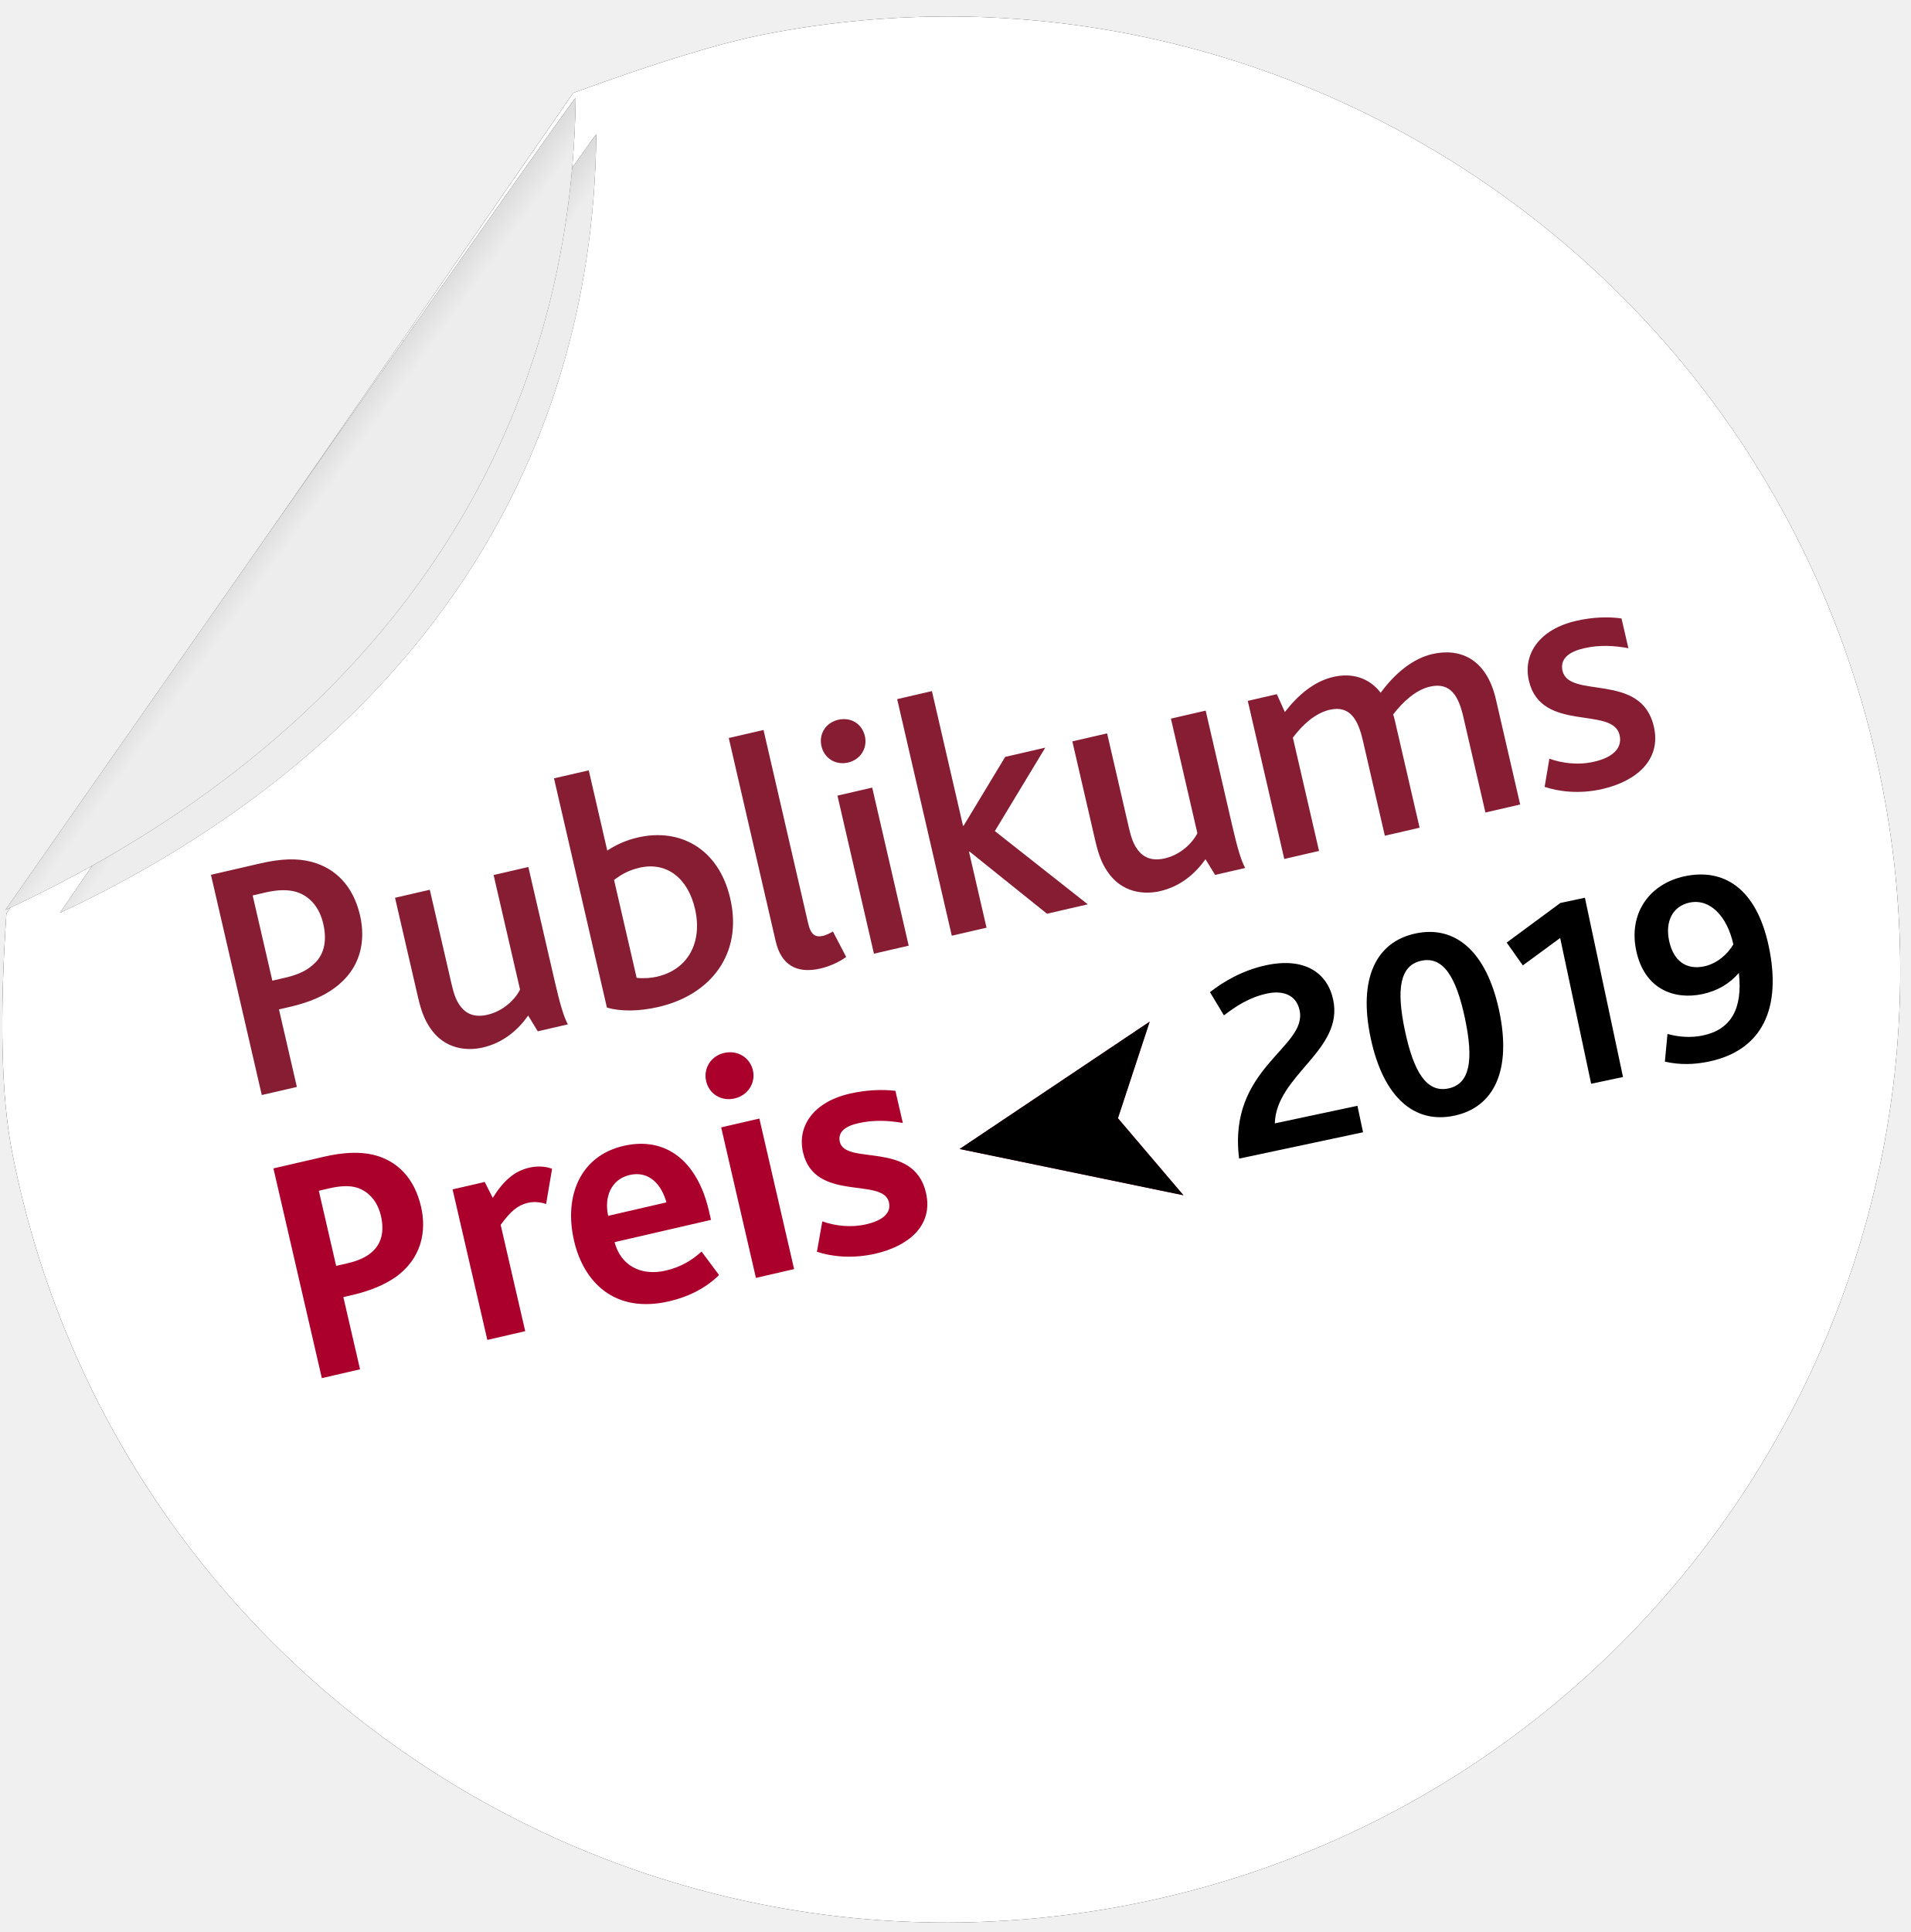
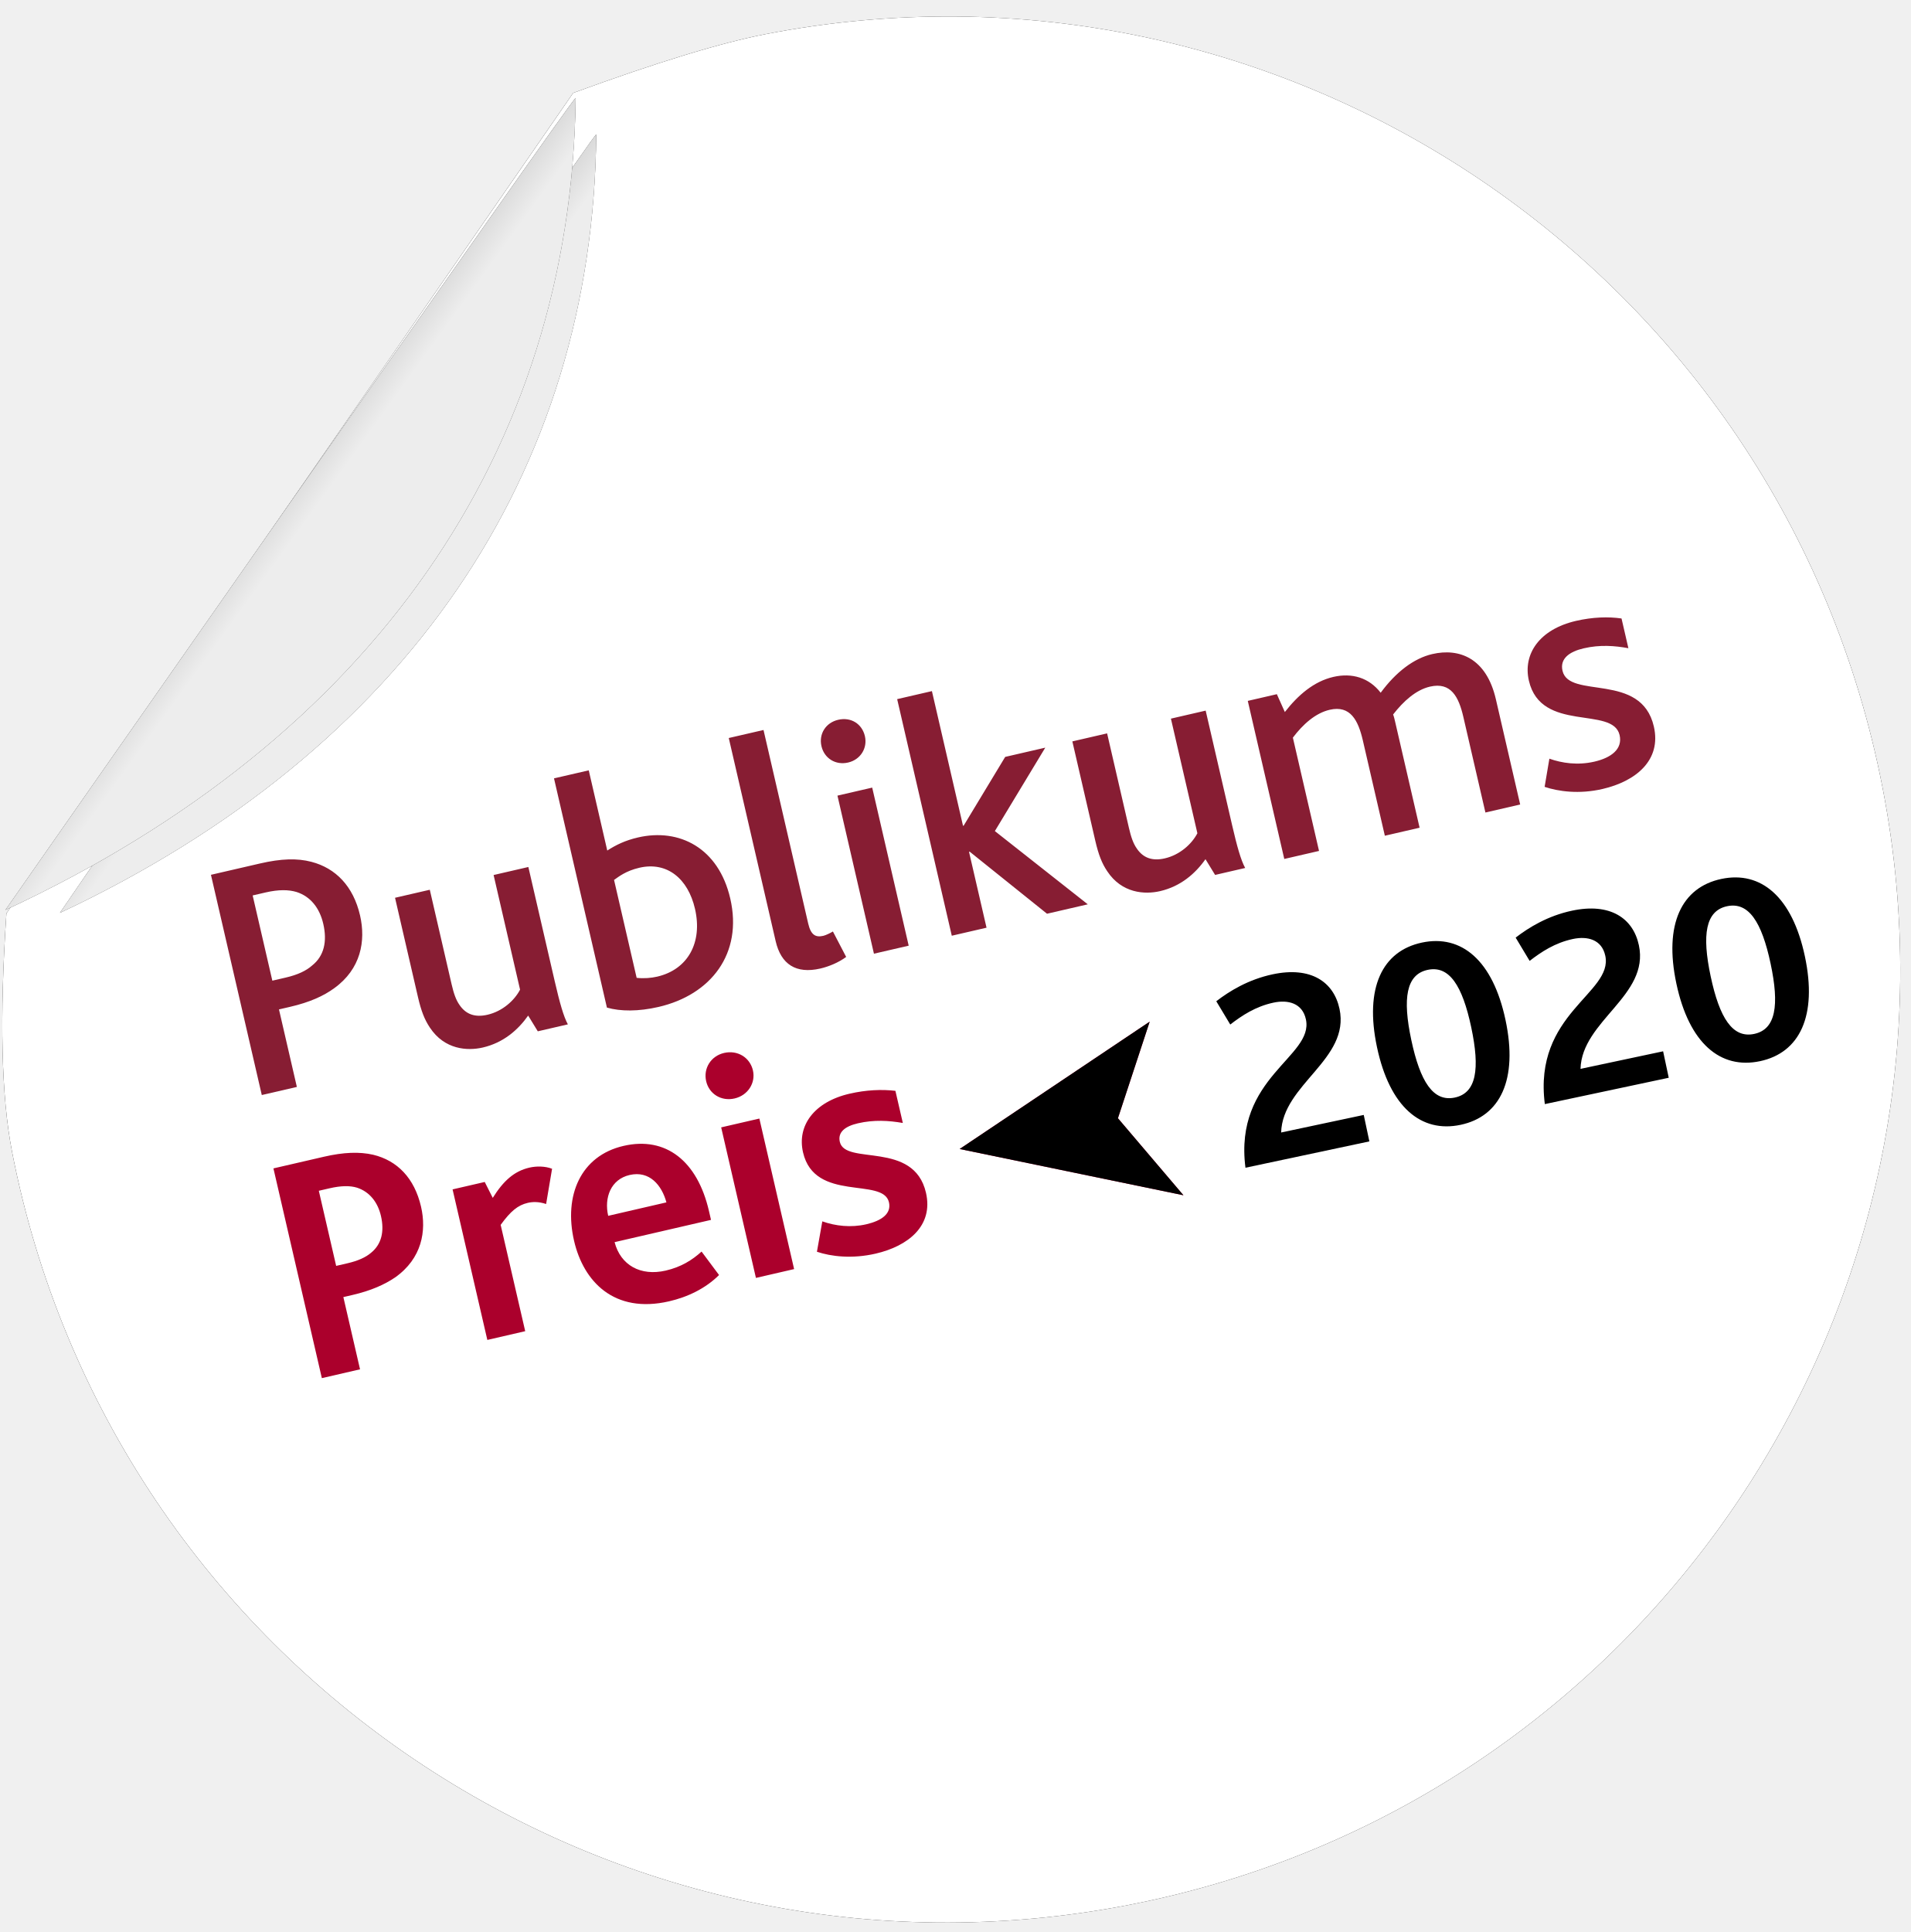
<svg xmlns="http://www.w3.org/2000/svg" width="90px" height="91px" viewBox="0 0 90 91" version="1.1">
  <defs>
    <linearGradient x1="54.554%" y1="50%" x2="32.385%" y2="28.721%" id="linearGradient-1">
      <stop stop-color="#FFFFFF" stop-opacity="0.5" offset="0%" />
      <stop stop-color="#000000" stop-opacity="0.5" offset="100%" />
    </linearGradient>
    <linearGradient x1="54.455%" y1="50%" x2="32.77%" y2="27.37%" id="linearGradient-2">
      <stop stop-color="#FFFFFF" stop-opacity="0.5" offset="0%" />
      <stop stop-color="#000000" stop-opacity="0.5" offset="100%" />
    </linearGradient>
    <linearGradient x1="54.554%" y1="50%" x2="32.385%" y2="29.883%" id="linearGradient-3">
      <stop stop-color="#FFFFFF" stop-opacity="0.5" offset="0%" />
      <stop stop-color="#000000" stop-opacity="0.5" offset="100%" />
    </linearGradient>
    <linearGradient x1="54.455%" y1="50%" x2="32.77%" y2="27.37%" id="linearGradient-4">
      <stop stop-color="#FFFFFF" stop-opacity="0.5" offset="0%" />
      <stop stop-color="#000000" stop-opacity="0.5" offset="100%" />
    </linearGradient>
  </defs>
-   <g id="Page-1" stroke="none" stroke-width="1" fill="none" fill-rule="evenodd">
+   <g id="image-upload" stroke="none" stroke-width="1" fill="none" fill-rule="evenodd">
    <g id="badge_audience" transform="translate(-8, -7)" fill-rule="nonzero">
      <g id="Group" transform="translate(52.75963, 52.75963) rotate(-11) translate(-52.75963, -52.75963) translate(7.759628, 7.759628)">
-         <g id="Group-7" transform="translate(0, 0)">
+         <g id="Group-7">
          <g id="Oval-4">
            <g id="path-1-link" fill="#000000">
              <path d="M44.882,89.763 C69.669,89.763 89.763,69.669 89.763,44.882 C89.763,20.094 69.669,0 44.882,0 C42.727,0 39.587,0.33 35.461,0.99 L1.882,33.828 C0.627,38.568 0,42.253 0,44.882 C0,69.669 20.094,89.763 44.882,89.763 Z" id="path-1" />
            </g>
            <g id="path-1-link" fill="#FFFFFF">
              <path d="M44.882,89.763 C69.669,89.763 89.763,69.669 89.763,44.882 C89.763,20.094 69.669,0 44.882,0 C42.727,0 39.587,0.33 35.461,0.99 L1.882,33.828 C0.627,38.568 0,42.253 0,44.882 C0,69.669 20.094,89.763 44.882,89.763 Z" id="path-1" />
            </g>
          </g>
          <g id="Oval-4-Copy" transform="translate(4, 3)">
            <g id="path-4-link" fill="#000000">
              <path d="M0.363,31.285 C17.851,26.868 28.966,15.757 32.155,0.118 C32.201,-0.112 0.363,31.285 0.363,31.285 Z" id="path-4" />
            </g>
            <g id="path-4-link" fill="#DBDBDB">
              <path d="M0.363,31.285 C17.851,26.868 28.966,15.757 32.155,0.118 C32.201,-0.112 0.363,31.285 0.363,31.285 Z" id="path-4" />
            </g>
            <g id="path-4-link" fill="url(#linearGradient-2)">
              <path d="M0.363,31.285 C17.851,26.868 28.966,15.757 32.155,0.118 C32.201,-0.112 0.363,31.285 0.363,31.285 Z" id="path-4" />
            </g>
          </g>
          <g id="Oval-4-Copy-2" transform="translate(1, 1)">
            <g id="path-6-link" fill="#000000">
              <path d="M0.87,32.661 C19.386,28.068 31.155,16.512 34.531,0.248 C34.581,0.009 0.87,32.661 0.87,32.661 Z" id="path-6" />
            </g>
            <g id="path-6-link" fill="#DBDBDB">
              <path d="M0.87,32.661 C19.386,28.068 31.155,16.512 34.531,0.248 C34.581,0.009 0.87,32.661 0.87,32.661 Z" id="path-6" />
            </g>
            <g id="path-6-link" fill="url(#linearGradient-4)">
              <path d="M0.87,32.661 C19.386,28.068 31.155,16.512 34.531,0.248 C34.581,0.009 0.87,32.661 0.87,32.661 Z" id="path-6" />
            </g>
          </g>
        </g>
-         <path d="M56.602,56.017 C56.953,51.714 60.84,51.584 60.84,49.777 C60.84,48.984 60.203,48.685 59.514,48.685 C58.643,48.685 57.928,48.971 57.304,49.27 L56.888,48.061 C57.59,47.723 58.578,47.372 59.748,47.372 C61.594,47.372 62.491,48.321 62.491,49.621 C62.491,52.052 59.124,52.533 58.591,54.743 L62.569,54.743 L62.569,56.017 L56.602,56.017 Z M66.937,56.147 C65.026,56.147 63.843,54.626 63.843,51.753 C63.843,48.893 65.026,47.372 66.937,47.372 C68.848,47.372 70.031,48.893 70.031,51.753 C70.031,54.626 68.848,56.147 66.937,56.147 Z M66.937,54.834 C67.977,54.834 68.38,53.768 68.38,51.753 C68.38,49.751 67.977,48.685 66.937,48.685 C65.897,48.685 65.494,49.751 65.494,51.753 C65.494,53.768 65.897,54.834 66.937,54.834 Z M73.554,56.017 L73.554,48.997 L71.565,49.894 L71.045,48.685 L73.905,47.385 L75.088,47.385 L75.088,56.017 L73.554,56.017 Z M79.209,56.147 C78.494,56.147 77.805,56.017 77.168,55.718 L77.558,54.47 C78.039,54.717 78.598,54.886 79.183,54.886 C80.522,54.886 81.276,54.054 81.445,52.364 L81.432,52.364 C80.925,52.754 80.288,52.975 79.56,52.975 C78.195,52.975 76.934,52.182 76.934,50.323 C76.934,48.542 78.182,47.372 79.898,47.372 C81.757,47.372 83.083,48.607 83.083,51.415 C83.083,54.392 81.783,56.147 79.209,56.147 Z M79.911,51.714 C80.548,51.714 81.133,51.363 81.471,50.986 C81.458,49.608 80.834,48.633 79.859,48.633 C79.053,48.633 78.546,49.257 78.546,50.193 C78.546,51.155 79.04,51.714 79.911,51.714 Z" id="2019" fill="#000000" transform="translate(69.84213, 51.75977) rotate(-1) translate(-69.84213, -51.75977) " />
+         <path d="M62.779,56.484 L62.779,55.21 L58.801,55.21 C59.334,53 62.701,52.519 62.701,50.088 C62.701,48.788 61.804,47.839 59.958,47.839 C58.788,47.839 57.8,48.19 57.098,48.528 L57.514,49.737 C58.138,49.438 58.853,49.152 59.724,49.152 C60.413,49.152 61.05,49.451 61.05,50.244 C61.05,52.051 57.163,52.181 56.812,56.484 L62.779,56.484 Z M67.147,56.614 C69.058,56.614 70.241,55.093 70.241,52.22 C70.241,49.36 69.058,47.839 67.147,47.839 C65.236,47.839 64.053,49.36 64.053,52.22 C64.053,55.093 65.236,56.614 67.147,56.614 Z M67.147,55.301 C66.107,55.301 65.704,54.235 65.704,52.22 C65.704,50.218 66.107,49.152 67.147,49.152 C68.187,49.152 68.59,50.218 68.59,52.22 C68.59,54.235 68.187,55.301 67.147,55.301 Z M77.196,56.484 L77.196,55.21 L73.218,55.21 C73.751,53 77.118,52.519 77.118,50.088 C77.118,48.788 76.221,47.839 74.375,47.839 C73.205,47.839 72.217,48.19 71.515,48.528 L71.931,49.737 C72.555,49.438 73.27,49.152 74.141,49.152 C74.83,49.152 75.467,49.451 75.467,50.244 C75.467,52.051 71.58,52.181 71.229,56.484 L77.196,56.484 Z M81.564,56.614 C83.475,56.614 84.658,55.093 84.658,52.22 C84.658,49.36 83.475,47.839 81.564,47.839 C79.653,47.839 78.47,49.36 78.47,52.22 C78.47,55.093 79.653,56.614 81.564,56.614 Z M81.564,55.301 C80.524,55.301 80.121,54.235 80.121,52.22 C80.121,50.218 80.524,49.152 81.564,49.152 C82.604,49.152 83.007,50.218 83.007,52.22 C83.007,54.235 82.604,55.301 81.564,55.301 Z" id="2020" fill="#000000" transform="translate(70.73502, 52.2262) rotate(-1) translate(-70.73502, -52.2262) " />
        <g id="Path-2" transform="translate(43, 49)">
          <g id="path-8-link" fill="#D8073D">
            <polygon id="path-8" points="0.841 4.291 10.773 8.441 8.436 4.291 10.773 0.111" />
          </g>
          <g id="path-8-link" fill="#000000">
            <polygon id="path-8" points="0.841 4.291 10.773 8.441 8.436 4.291 10.773 0.111" />
          </g>
        </g>
        <path d="M12.098,57.638 L12.098,47.499 L14.544,47.499 C15.483,47.499 16.221,47.638 16.821,47.93 C17.867,48.453 18.467,49.438 18.467,50.823 C18.467,51.992 17.96,53.207 16.529,53.792 C15.975,54.007 15.283,54.146 14.375,54.146 L13.944,54.146 L13.944,57.638 L12.098,57.638 Z M13.944,52.638 L14.498,52.638 C14.99,52.638 15.39,52.561 15.683,52.407 C16.252,52.13 16.529,51.576 16.529,50.823 C16.529,50.161 16.267,49.592 15.729,49.269 C15.436,49.099 15.021,49.007 14.467,49.007 L13.944,49.007 L13.944,52.638 Z M20.098,57.638 L21.929,57.638 L21.929,52.499 C22.529,51.976 22.929,51.776 23.406,51.776 C23.621,51.776 23.913,51.823 24.236,52.023 L24.883,50.469 C24.59,50.269 24.19,50.176 23.852,50.176 C23.113,50.176 22.513,50.515 21.852,51.176 L21.652,50.361 L20.098,50.361 L20.098,57.638 Z M28.852,57.792 C26.19,57.792 25.129,55.976 25.129,54.007 C25.129,51.823 26.329,50.176 28.406,50.176 C30.452,50.176 31.636,51.653 31.636,54.069 L31.636,54.499 L26.975,54.499 C27.006,55.623 27.806,56.346 29.021,56.346 C29.76,56.346 30.344,56.146 30.867,55.853 L31.421,57.115 C30.652,57.592 29.744,57.792 28.852,57.792 Z M26.96,53.223 L29.775,53.223 C29.744,52.392 29.344,51.576 28.375,51.576 C27.467,51.576 26.96,52.346 26.96,53.223 Z M33.083,57.638 L34.929,57.638 L34.929,50.361 L33.083,50.361 L33.083,57.638 Z M34.006,49.176 C34.652,49.176 35.144,48.684 35.144,48.084 C35.144,47.453 34.652,46.976 34.006,46.976 C33.36,46.976 32.883,47.469 32.883,48.084 C32.883,48.699 33.36,49.176 34.006,49.176 Z M36.16,57.084 C36.76,57.453 37.698,57.792 38.836,57.792 C40.406,57.792 41.79,57.13 41.79,55.53 C41.79,52.992 38.375,53.438 38.375,52.284 C38.375,51.807 38.79,51.623 39.406,51.623 C40.175,51.623 40.852,51.823 41.467,52.084 L41.467,50.53 C40.867,50.315 40.144,50.176 39.329,50.176 C37.621,50.176 36.575,51.084 36.575,52.376 C36.575,54.807 39.99,54.346 39.99,55.576 C39.99,56.13 39.452,56.346 38.713,56.346 C37.975,56.346 37.283,56.099 36.729,55.746 L36.16,57.084 Z" id="Preis" fill="#AB002C" transform="translate(26.94413, 52.38405) rotate(-2) translate(-26.94413, -52.38405) " />
        <path d="M11.84,43.344 L11.84,32.698 L14.214,32.698 C15.232,32.698 15.975,32.844 16.589,33.167 C17.639,33.716 18.253,34.734 18.253,36.139 C18.253,37.383 17.72,38.611 16.298,39.208 C15.733,39.451 15.022,39.596 14.069,39.596 L13.536,39.596 L13.536,43.344 L11.84,43.344 Z M13.536,38.207 L14.182,38.207 C14.764,38.207 15.2,38.11 15.523,37.932 C16.169,37.625 16.476,36.995 16.476,36.139 C16.476,35.38 16.185,34.75 15.587,34.394 C15.248,34.201 14.796,34.087 14.166,34.087 L13.536,34.087 L13.536,38.207 Z M22.485,43.505 C23.487,43.505 24.294,43.069 24.908,42.52 L25.183,43.344 L26.637,43.344 C26.524,42.94 26.491,42.277 26.491,41.227 L26.491,35.703 L24.811,35.703 L24.811,41.244 C24.44,41.68 23.777,42.051 23.051,42.051 C22.453,42.051 22.065,41.809 21.871,41.308 C21.758,41.034 21.726,40.711 21.726,40.274 L21.726,35.703 L20.046,35.703 L20.046,40.501 C20.046,41.179 20.111,41.615 20.272,42.035 C20.708,43.198 21.742,43.505 22.485,43.505 Z M30.982,43.505 C30.013,43.505 29.189,43.311 28.607,42.988 L28.607,31.907 L30.287,31.907 L30.287,35.784 C30.74,35.622 31.208,35.509 31.838,35.509 C33.825,35.509 35.424,36.834 35.424,39.289 C35.424,41.954 33.518,43.505 30.982,43.505 Z M31.241,42.1 C32.727,42.1 33.696,41.017 33.696,39.386 C33.696,37.932 32.921,36.914 31.58,36.914 C30.917,36.914 30.53,37.108 30.287,37.205 L30.287,41.938 C30.611,42.051 30.95,42.1 31.241,42.1 Z M37.056,41.728 C37.056,42.843 37.637,43.457 38.817,43.457 C39.221,43.457 39.721,43.376 40.125,43.198 L39.786,41.89 C39.641,41.938 39.414,41.987 39.301,41.987 C38.93,41.987 38.736,41.825 38.736,41.26 L38.736,31.907 L37.056,31.907 L37.056,41.728 Z M41.434,43.344 L43.114,43.344 L43.114,35.703 L41.434,35.703 L41.434,43.344 Z M42.274,34.297 C42.871,34.297 43.324,33.845 43.324,33.264 C43.324,32.666 42.887,32.23 42.274,32.23 C41.66,32.23 41.224,32.682 41.224,33.264 C41.224,33.845 41.66,34.297 42.274,34.297 Z M45.197,43.344 L46.877,43.344 L46.877,39.677 L46.91,39.677 L49.801,43.344 L51.772,43.344 L48.283,38.998 L51.481,35.703 L49.543,35.703 L46.91,38.417 L46.877,38.417 L46.877,31.907 L45.197,31.907 L45.197,43.344 Z M55.229,43.505 C56.231,43.505 57.038,43.069 57.652,42.52 L57.927,43.344 L59.381,43.344 C59.267,42.94 59.235,42.277 59.235,41.227 L59.235,35.703 L57.555,35.703 L57.555,41.244 C57.184,41.68 56.521,42.051 55.794,42.051 C55.197,42.051 54.809,41.809 54.615,41.308 C54.502,41.034 54.47,40.711 54.47,40.274 L54.47,35.703 L52.79,35.703 L52.79,40.501 C52.79,41.179 52.854,41.615 53.016,42.035 C53.452,43.198 54.486,43.505 55.229,43.505 Z M61.271,43.344 L62.951,43.344 L62.951,37.867 C63.548,37.367 64.243,36.979 64.937,36.979 C65.939,36.979 66.133,37.771 66.133,38.74 L66.133,43.344 L67.813,43.344 L67.813,38.223 C67.813,38.094 67.813,37.964 67.797,37.867 C68.411,37.367 69.105,36.979 69.784,36.979 C70.801,36.979 70.995,37.754 70.995,38.724 L70.995,43.344 L72.675,43.344 L72.675,38.255 C72.675,36.268 71.544,35.509 70.236,35.509 C69.347,35.509 68.378,35.945 67.457,36.737 C67.086,35.929 66.359,35.509 65.454,35.509 C64.501,35.509 63.629,35.977 62.854,36.607 L62.676,35.703 L61.271,35.703 L61.271,43.344 Z M73.984,42.794 C74.565,43.15 75.486,43.505 76.617,43.505 C78.232,43.505 79.637,42.811 79.637,41.179 C79.637,38.53 76.035,39.047 76.035,37.657 C76.035,37.06 76.568,36.85 77.247,36.85 C78.038,36.85 78.701,37.06 79.298,37.318 L79.298,35.881 C78.717,35.654 77.99,35.509 77.182,35.509 C75.421,35.509 74.387,36.462 74.387,37.754 C74.387,40.291 77.974,39.79 77.974,41.211 C77.974,41.89 77.344,42.164 76.536,42.164 C75.728,42.164 75.034,41.89 74.501,41.551 L73.984,42.794 Z" id="Publikums" fill="#871D33" transform="translate(45.73865, 37.70591) rotate(-2) translate(-45.73865, -37.70591) " />
      </g>
    </g>
  </g>
</svg>
